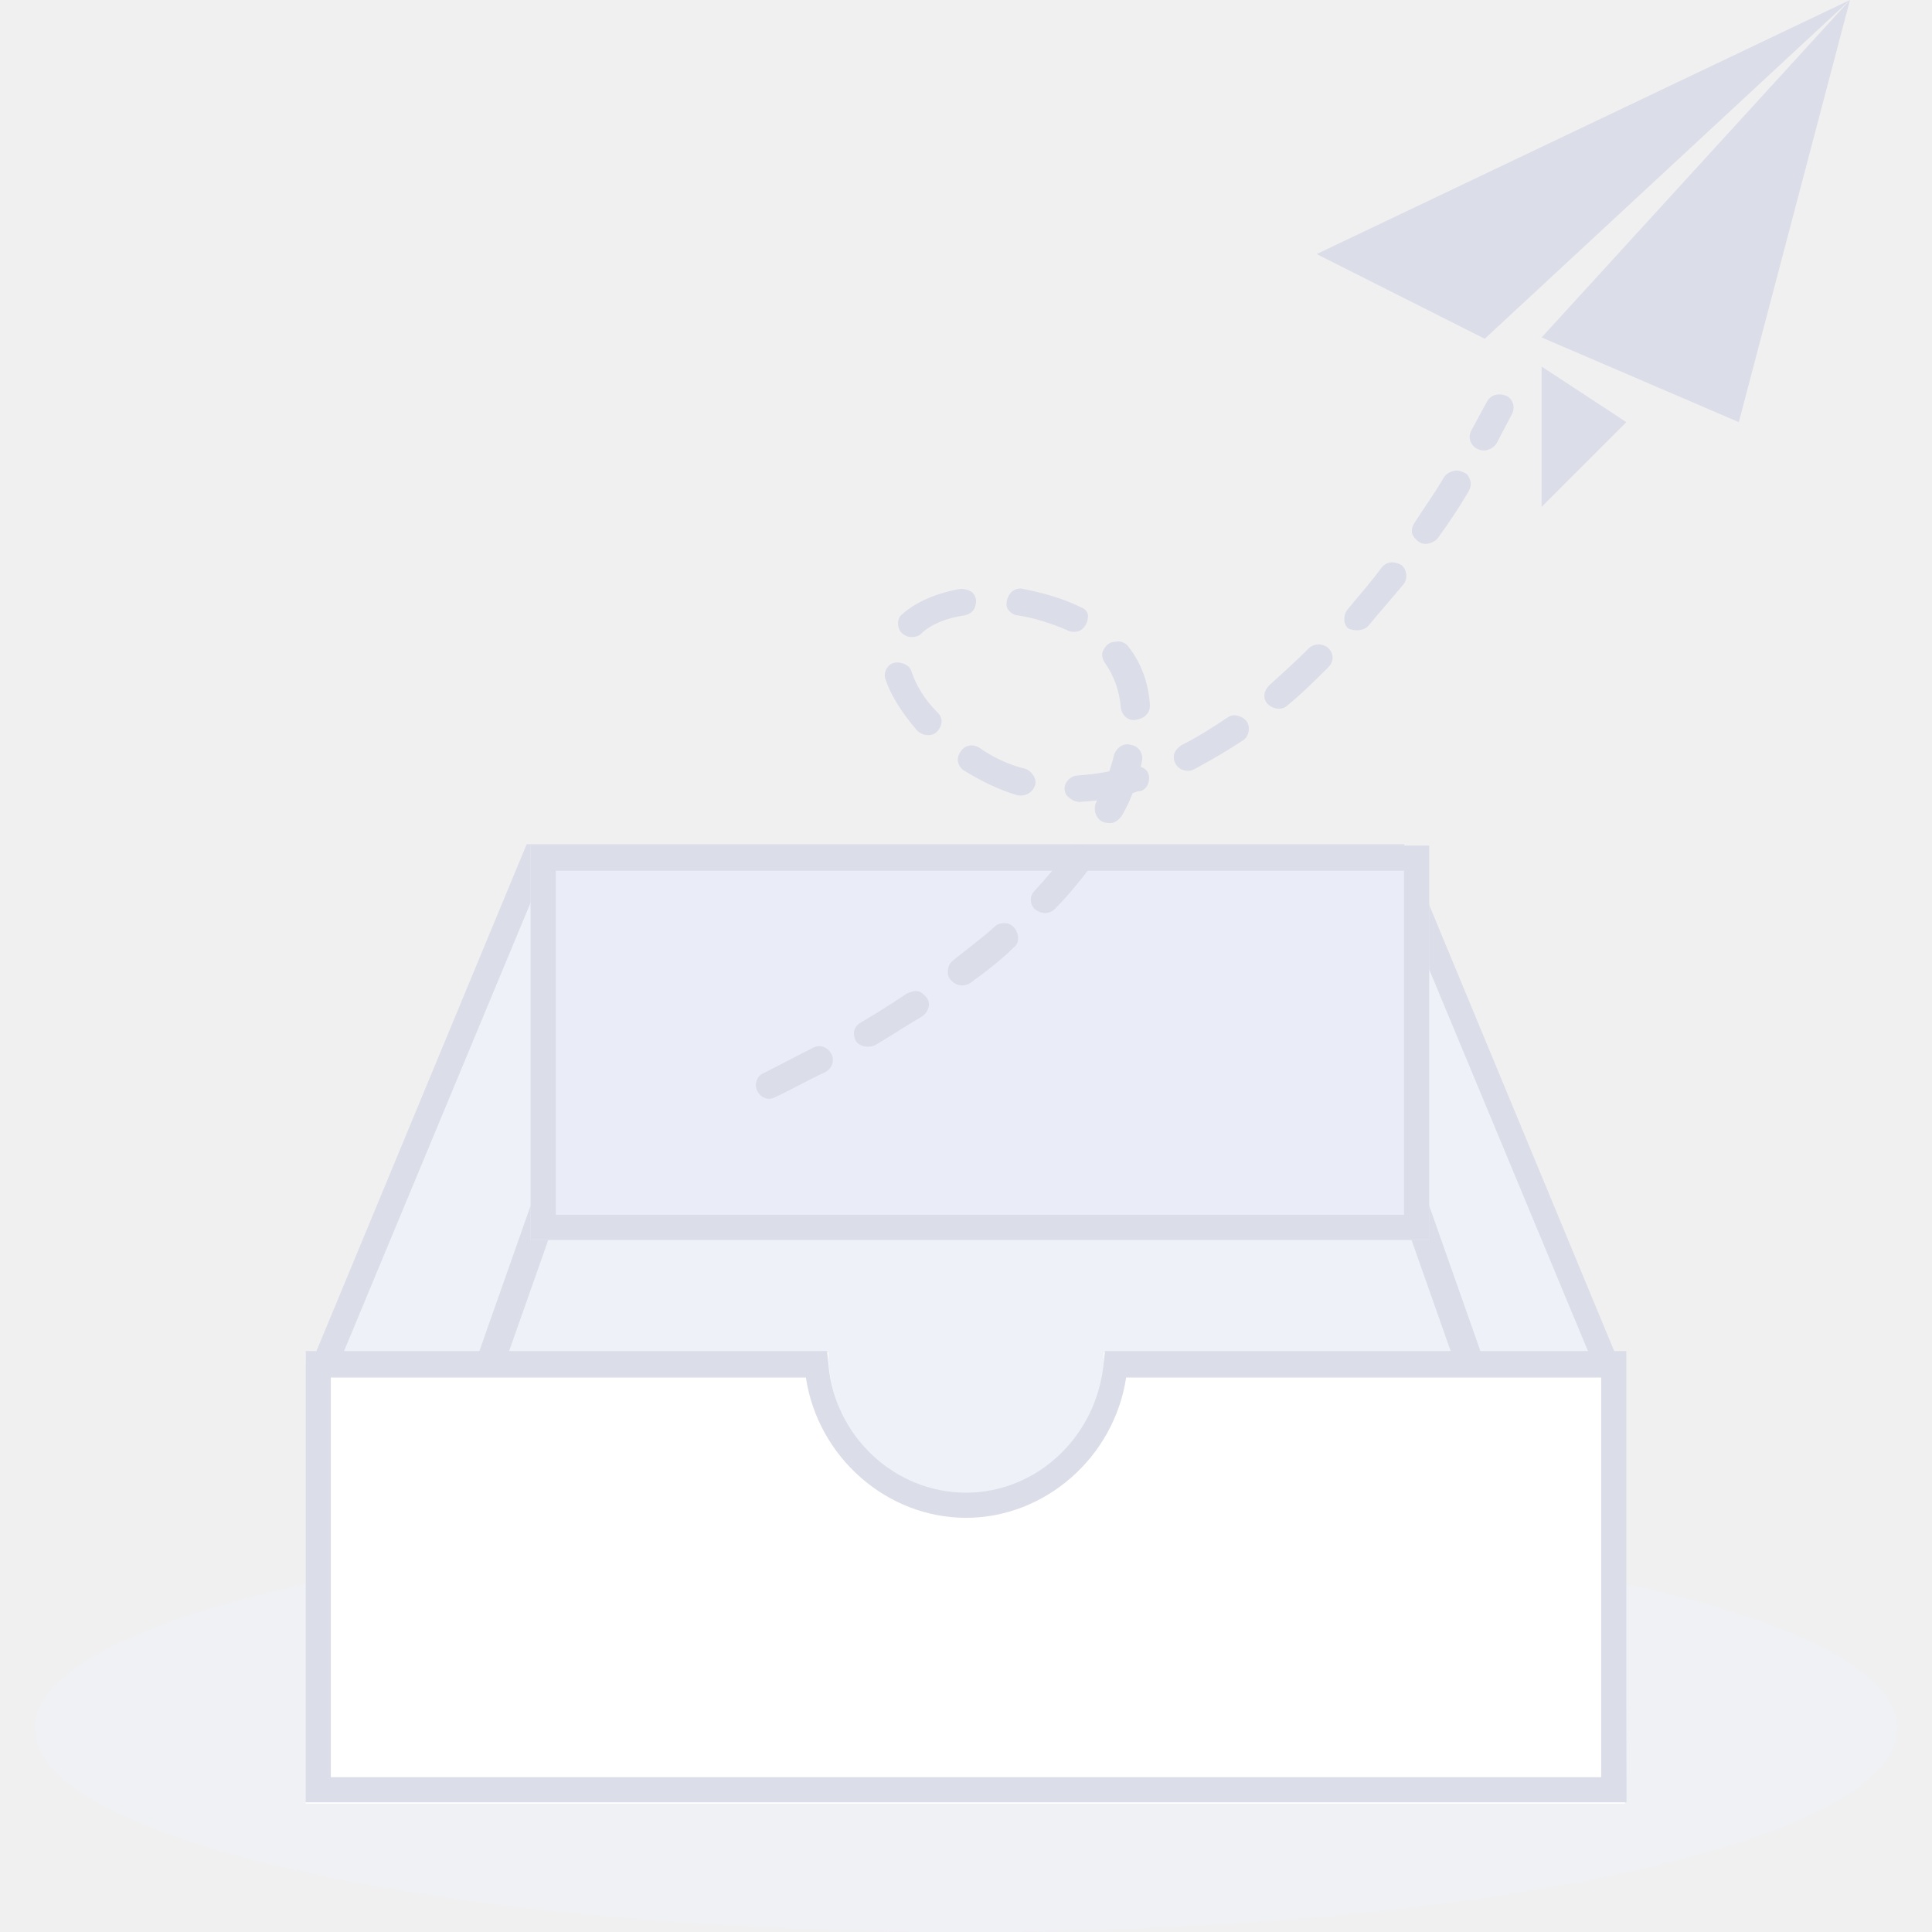
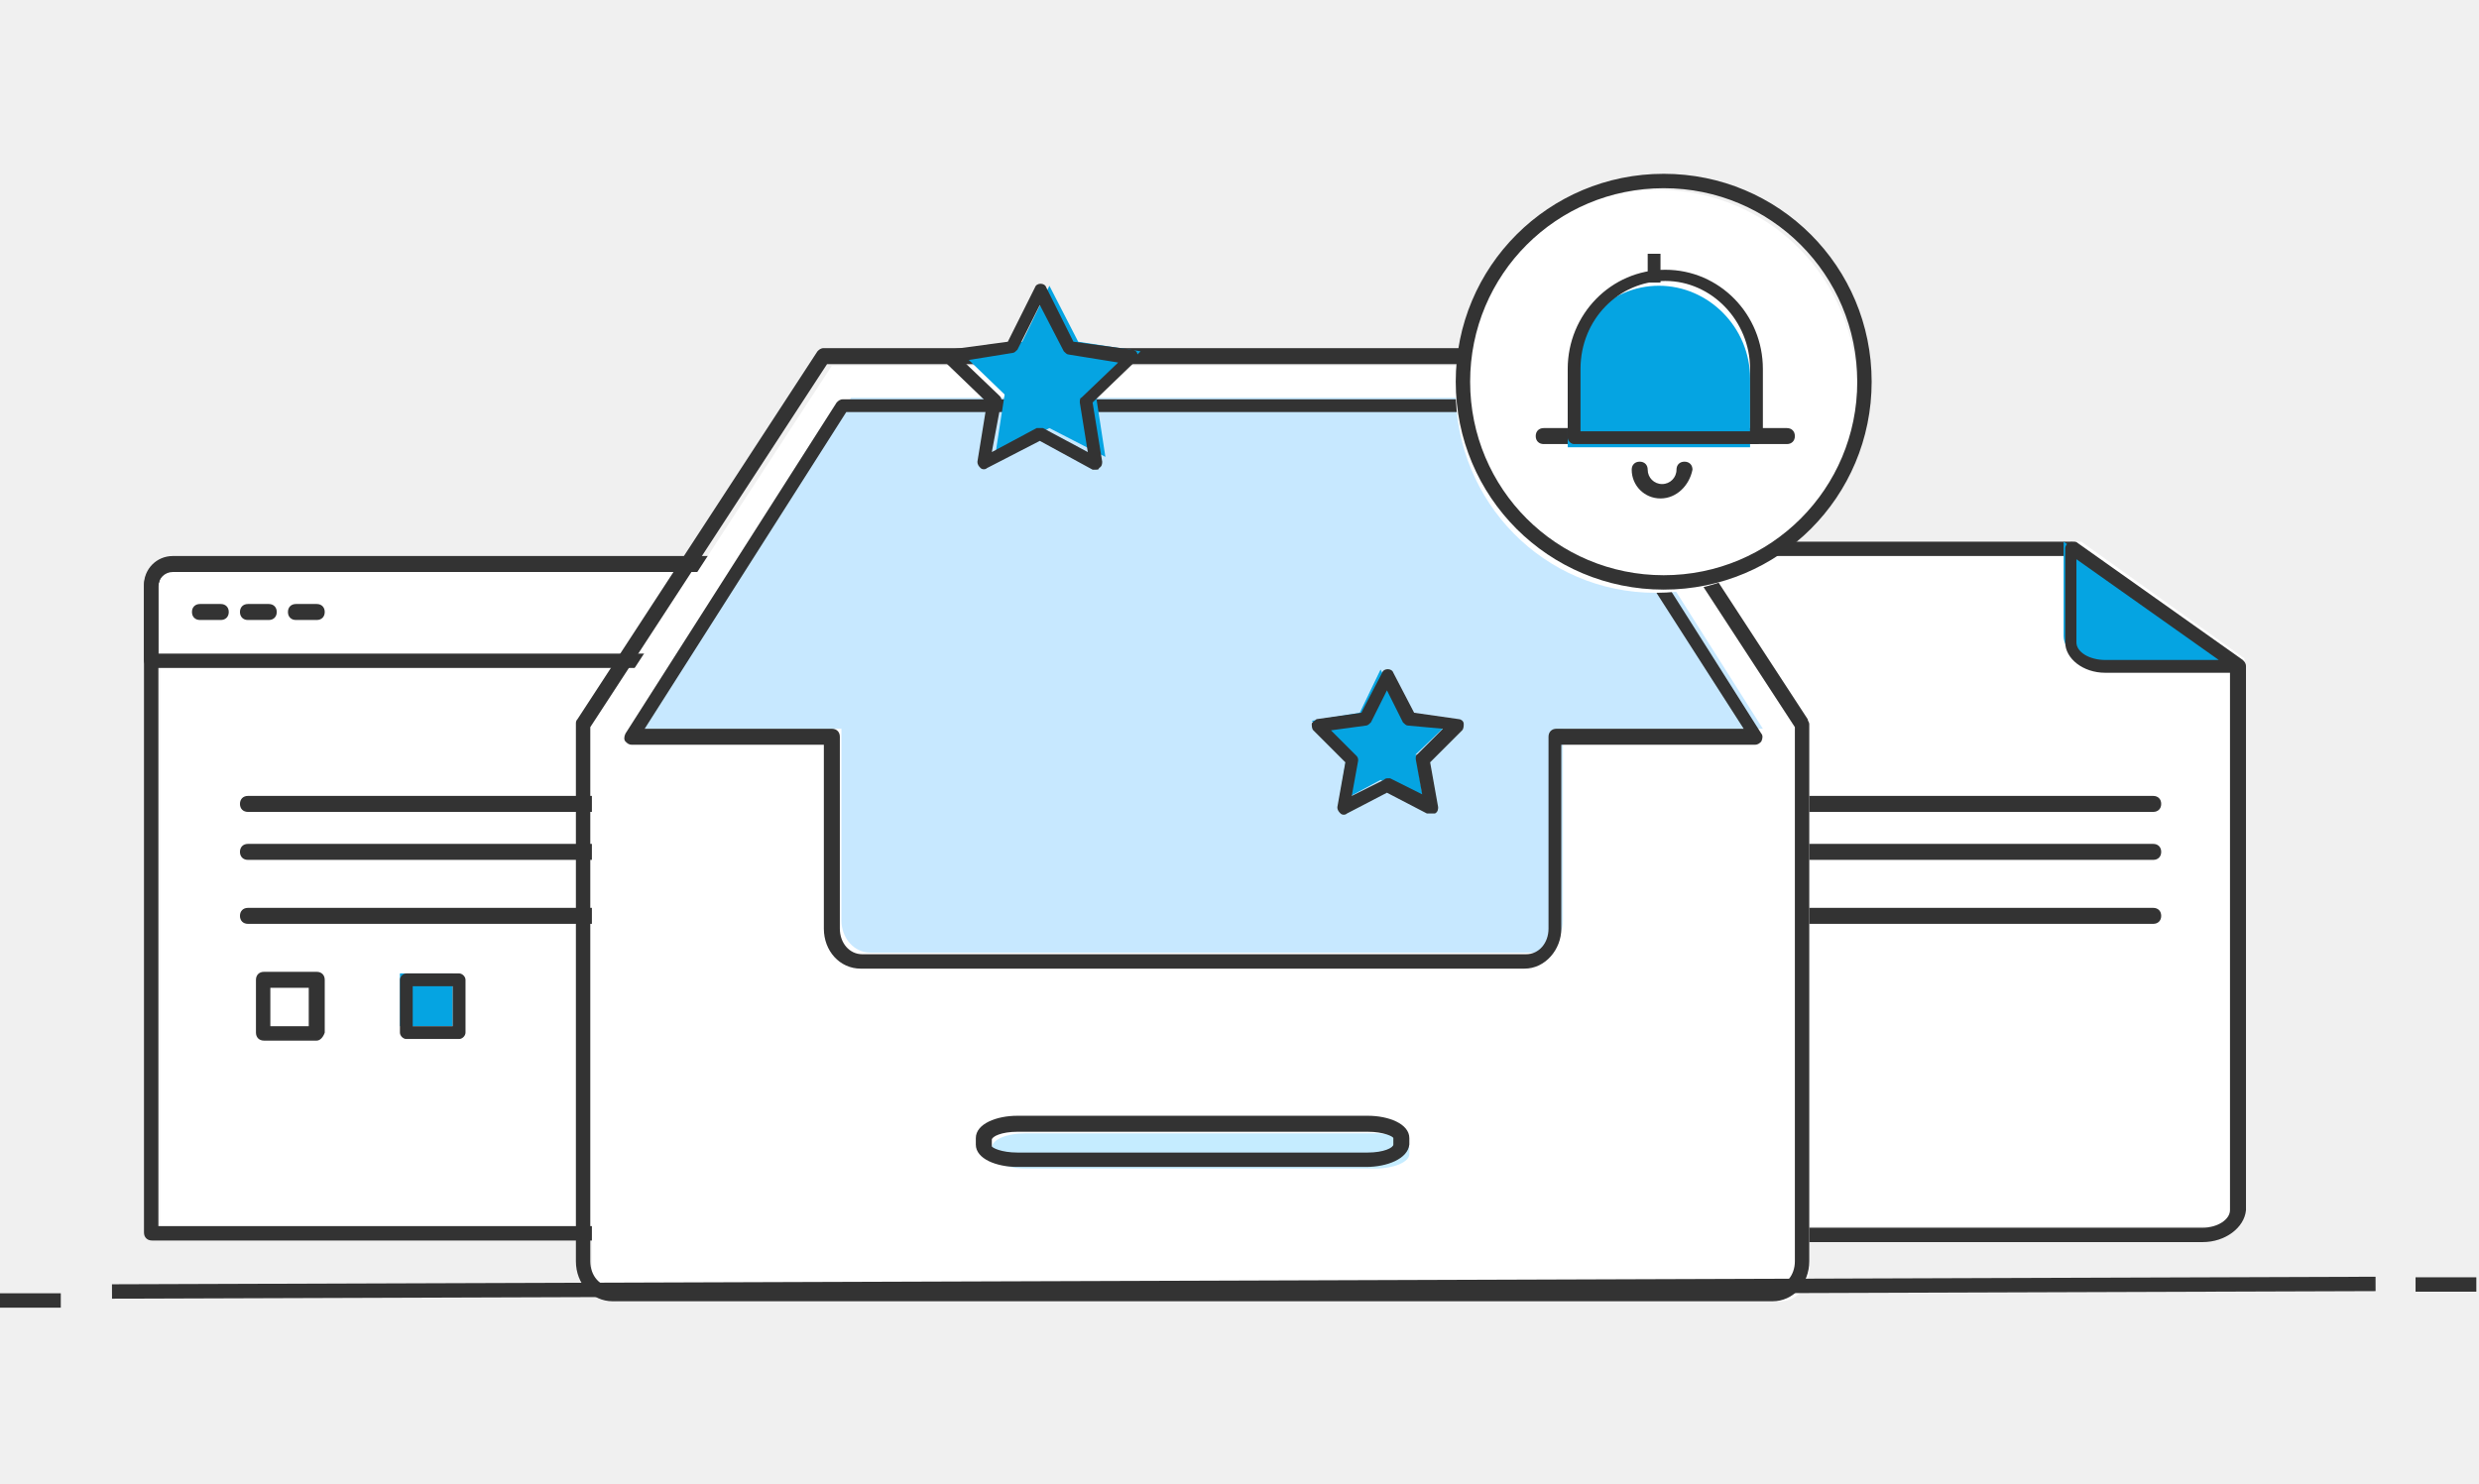
- <svg xmlns="http://www.w3.org/2000/svg" class="icon" viewBox="0 0 1024 1024" version="1.1" p-id="32332" width="200" height="200">
-   <path d="M18.236 915.989C18.236 976.307 238.466 1024 512 1024s493.764-47.693 493.764-108.011S785.534 807.978 512 807.978 18.236 855.671 18.236 915.989z" fill="#EEF1F8" opacity=".5" p-id="32333" />
-   <path d="M858.477 723.814l-114.323-275.638H279.847l-114.323 275.638h-2.805v232.153h699.266v-232.153h-3.507z" fill="#EEF1F8" p-id="32334" />
-   <path d="M861.984 955.266H162.016v-232.153h2.805l114.323-275.638h465.008l114.323 275.638h2.104l0.701 6.312 0.701 225.841zM175.342 942.641h673.315v-209.71l-112.921-271.43H288.263L175.342 732.932v209.71z" fill="#DBDDE8" p-id="32335" />
-   <path d="M285.458 627.025l-108.712 308.603 14.027 4.91 108.712-308.603-14.027-4.91z m467.814 0l108.712 308.603-14.027 4.91-108.712-308.603 14.027-4.91z" fill="#DBDDE8" p-id="32336" />
-   <path d="M439.058 716.8H162.016v239.167h699.266v-239.167H584.942c0.701 26.652-13.326 51.901-36.471 65.227-22.444 13.326-50.499 13.326-73.644 0-22.444-13.326-35.77-38.575-35.77-65.227z" fill="#FFFFFF" p-id="32337" />
-   <path d="M861.984 955.266H162.016v-239.167h276.34l0.701 6.312c2.805 38.575 35.068 68.734 72.942 68.734s69.436-30.159 72.942-68.734l0.701-6.312h276.34v239.167zM175.342 941.94h673.315v-211.814H596.866c-6.312 42.082-42.784 74.345-84.866 74.345s-78.553-32.263-84.866-74.345H175.342v211.814z m641.753-763.09l104.504 44.888L980.515 0l-163.419 178.849zM980.515 0L697.863 134.663l89.074 44.888L980.515 0z m-163.419 194.279v74.345l44.888-44.888-44.888-29.458z" fill="#DBDDE8" p-id="32338" />
-   <path d="M281.249 448.175H757.479v209.008H281.249V448.175z" fill="#EAEDF7" p-id="32339" />
-   <path d="M757.479 657.184H281.249V448.175H757.479v209.008z m-462.904-13.326h449.578v-182.356H294.575v182.356z" fill="#DBDDE8" p-id="32340" />
-   <path d="M411.003 581.436c9.118-4.208 17.534-9.118 26.652-13.326 3.507-2.104 4.91-6.312 2.805-9.819-2.104-3.507-6.312-4.91-9.819-2.805-8.416 4.208-17.534 9.118-25.951 13.326-3.507 1.403-4.91 5.611-3.507 9.118 2.104 4.208 6.312 5.611 9.819 3.507z m52.603-27.353c8.416-4.91 16.833-10.521 25.249-15.43 2.104-1.403 3.507-4.208 3.507-6.312 0-2.805-2.104-4.91-4.208-6.312-2.104-1.403-4.91-0.701-7.715 0.701-8.416 5.611-16.132 10.521-24.548 15.43-3.507 2.104-4.208 6.312-2.104 9.819 2.104 2.805 6.312 3.507 9.819 2.104z m50.499-32.964c7.715-5.611 16.132-11.923 23.145-18.937 2.104-1.403 2.805-4.208 2.104-7.014-0.701-2.805-2.805-4.91-4.91-5.611-2.805-0.701-5.611 0-7.014 1.403-7.014 6.312-14.729 11.923-22.444 18.236-2.805 2.104-3.507 7.014-1.403 9.819 2.805 3.507 7.014 4.208 10.521 2.104z m44.888-39.277c7.014-7.014 13.326-14.729 19.638-23.145 2.104-3.507 1.403-7.715-2.104-9.819-3.507-2.104-7.715-1.403-9.819 1.403-5.611 7.715-11.923 14.729-18.236 21.742-2.805 2.805-2.805 7.014 0 9.819 3.507 2.805 7.715 2.805 10.521 0z m35.77-49.797c-1.403 2.104-3.507 4.208-6.312 4.208s-5.611-0.701-7.014-3.507c-1.403-2.104-1.403-4.91-0.701-7.014 4.208-8.416 7.715-16.833 9.819-25.951 1.403-3.507 4.91-6.312 9.118-4.91 4.208 0.701 6.312 4.91 5.611 8.416-2.104 10.521-5.611 20.34-10.521 28.756z m14.729-58.214c-0.701-11.222-4.208-21.742-11.222-30.86-1.403-2.104-4.208-3.507-7.014-2.805-2.805 0-4.91 1.403-6.312 4.208-1.403 2.104-0.701 4.91 0.701 7.014 4.91 7.014 7.715 14.729 8.416 23.847 0.701 4.208 4.208 7.014 7.715 6.312 4.91-0.701 7.715-3.507 7.715-7.715z m-36.471-51.901c-9.819-4.91-20.34-7.715-30.86-9.819-2.805-0.701-5.611 0.701-7.014 2.805-1.403 2.104-2.104 4.91-1.403 7.014 0.701 2.104 3.507 4.208 5.611 4.208 9.118 1.403 17.534 4.208 25.951 7.715 2.104 1.403 5.611 1.403 7.715 0 2.104-1.403 3.507-4.208 3.507-6.312 0.701-2.805-1.403-4.91-3.507-5.611z m-63.825-9.819c-12.625 2.104-23.847 7.014-30.86 13.326-2.104 1.403-2.805 4.208-2.104 7.014 0.701 2.805 2.805 4.208 4.91 4.91 2.805 0.701 5.611 0 7.014-1.403 4.91-4.91 13.326-8.416 23.145-9.819 2.805-0.701 4.91-2.104 5.611-4.91 0.701-2.104 0.701-4.91-1.403-7.014-1.403-1.403-4.208-2.104-6.312-2.104z m-39.978 47.693c2.805 8.416 8.416 17.534 16.833 27.353 2.805 2.805 7.715 3.507 10.521 0.701 2.805-2.805 3.507-7.014 0.701-9.819-7.715-7.715-11.923-15.43-14.027-21.742-0.701-2.805-2.805-4.208-5.611-4.91-2.805-0.701-5.611 0-7.014 2.104-1.403 1.403-2.104 4.208-1.403 6.312z m41.381 48.395c9.118 5.611 18.937 10.521 28.756 13.326 4.208 0.701 7.715-1.403 9.118-4.91 1.403-3.507-1.403-7.715-4.91-9.118-9.118-2.104-17.534-6.312-24.548-11.222-3.507-2.104-7.715-1.403-9.819 2.104-2.805 3.507-1.403 7.715 1.403 9.819z m61.721 16.833c-2.805 0-4.91-1.403-7.014-3.507-1.403-2.104-1.403-4.91 0-7.014 1.403-2.104 3.507-3.507 6.312-3.507 9.118-0.701 18.236-2.104 27.353-4.91 2.805-0.701 5.611 0 7.715 1.403 2.104 1.403 2.805 4.208 2.104 7.014-0.701 2.805-2.805 4.91-5.611 4.91-9.819 3.507-20.34 4.91-30.86 5.611z m61.019-17.534c9.118-4.91 17.534-9.819 25.951-15.43 2.805-2.104 3.507-7.014 1.403-9.819-2.104-2.805-7.014-4.208-9.819-2.104-8.416 5.611-16.132 10.521-24.548 14.729-2.104 1.403-4.208 3.507-4.208 6.312s1.403 4.91 3.507 6.312c2.805 1.403 5.611 1.403 7.715 0z m49.096-33.666c7.715-6.312 14.729-13.326 21.742-20.34 2.805-2.805 2.805-7.014 0-9.819-2.805-2.805-7.715-2.805-10.521 0-7.014 7.014-14.027 13.326-21.041 19.638-2.805 2.805-3.507 7.014-0.701 9.819 2.805 2.805 7.715 3.507 10.521 0.701z m42.784-42.082c6.312-7.715 12.625-14.729 18.937-22.444 2.104-2.805 1.403-7.715-1.403-9.819-3.507-2.104-7.715-2.104-10.521 1.403-5.611 7.715-11.923 14.729-18.236 22.444-2.104 2.805-2.104 7.715 0.701 9.819 3.507 1.403 7.715 1.403 10.521-1.403z m37.173-46.992c5.611-7.715 11.222-16.132 16.132-24.548 0.701-1.403 1.403-3.507 0.701-5.611-0.701-2.104-1.403-3.507-3.507-4.208-1.403-0.701-3.507-1.403-5.611-0.701-2.104 0.701-3.507 1.403-4.91 3.507-4.91 8.416-10.521 16.132-15.43 23.847-1.403 2.104-2.104 4.91-0.701 7.014 1.403 2.104 3.507 4.208 6.312 4.208s5.611-1.403 7.014-3.507z m30.86-49.797c2.805-5.611 5.611-10.521 8.416-16.132 1.403-3.507 0-7.715-3.507-9.118-3.507-1.403-7.715-0.701-9.819 2.805-2.805 4.91-5.611 10.521-8.416 15.43-0.701 1.403-1.403 3.507-0.701 5.611 0.701 2.104 2.104 3.507 3.507 4.208 1.403 0.701 3.507 1.403 5.611 0.701 2.104-0.701 3.507-1.403 4.91-3.507z" fill="#DBDDE8" p-id="32341" />
+ <svg xmlns="http://www.w3.org/2000/svg" t="1606542258650" class="icon" viewBox="0 0 2235 1024" version="1.1" p-id="29970" width="254" height="152">
+   <defs>
+     <style type="text/css" />
+   </defs>
+   <path d="M1492.732 96.631c-4.327 0-7.211-2.885-7.211-7.211V63.459c0-4.327 2.885-7.211 7.211-7.211s7.211 2.885 7.211 7.211v25.961c-1.442 4.327-4.327 7.211-7.211 7.211" fill="#333333" p-id="29971" />
+   <path d="M1876.372 331.718h-475.944c-15.865 0-30.287 10.096-30.287 21.634v574.017c0 11.538 14.423 21.634 30.287 21.634h592.766c17.307 0 30.287-10.096 30.287-21.634v-490.366L1876.372 331.718z" fill="#FFFFFF" p-id="29972" />
+   <path d="M1393.217 344.699c-12.98 0-24.518 7.211-24.518 15.865v574.017c0 8.654 11.538 15.865 24.518 15.865h592.766c12.98 0 24.518-7.211 24.518-15.865V447.099l-144.225-102.4H1393.217z m592.766 618.727H1393.217c-20.192 0-37.499-12.98-37.499-28.845V360.563c0-15.865 17.307-28.845 37.499-28.845h475.944c1.442 0 2.885 0 4.327 1.442l148.552 105.285c1.442 1.442 2.885 2.885 2.885 5.769v490.366c-1.442 15.865-18.749 28.845-38.941 28.845z" fill="#333333" p-id="29973" />
+   <path d="M1890.794 439.887h119.707L1860.507 331.718v85.093c0 12.98 14.423 23.076 30.287 23.076" fill="#05A4E2" p-id="29974" />
+   <path d="M1872.045 347.583v74.997c0 8.654 11.538 15.865 25.961 15.865h102.4l-128.361-90.862z m145.668 102.4h-119.707c-20.192 0-36.056-12.98-36.056-27.403v-85.093c0-1.442 1.442-4.327 2.885-4.327 1.442-1.442 4.327-1.442 5.769 0l151.437 108.169c1.442 1.442 2.885 4.327 1.442 5.769-1.442 1.442-4.327 2.885-5.769 2.885z" fill="#333333" p-id="29975" />
+   <path d="M1456.676 576.901h478.828" fill="#FFFFFF" p-id="29976" />
+   <path d="M1941.273 575.459h-478.828c-4.327 0-7.211-2.885-7.211-7.211s2.885-7.211 7.211-7.211h478.828c4.327 0 7.211 2.885 7.211 7.211s-2.885 7.211-7.211 7.211" fill="#333333" p-id="29977" />
+   <path d="M1456.676 620.169h478.828" fill="#FFFFFF" p-id="29978" />
+   <path d="M1941.273 618.727h-478.828c-4.327 0-7.211-2.885-7.211-7.211s2.885-7.211 7.211-7.211h478.828c4.327 0 7.211 2.885 7.211 7.211s-2.885 7.211-7.211 7.211" fill="#333333" p-id="29979" />
+   <path d="M1456.676 663.437h478.828" fill="#FFFFFF" p-id="29980" />
+   <path d="M1941.273 676.417h-478.828c-4.327 0-7.211-2.885-7.211-7.211s2.885-7.211 7.211-7.211h478.828c4.327 0 7.211 2.885 7.211 7.211s-2.885 7.211-7.211 7.211" fill="#333333" p-id="29981" />
+   <path d="M1104.766 949.003V364.89c0-10.096-8.654-18.749-18.749-18.749h-923.042c-10.096 0-18.749 8.654-18.749 18.749v584.113h960.541z" fill="#FFFFFF" p-id="29982" />
+   <path d="M142.783 949.003h947.561v-576.901c0-7.211-5.769-12.98-12.98-12.98H155.763c-7.211 0-12.98 5.769-12.98 12.98v576.901z m953.33 12.98H137.014c-4.327 0-7.211-2.885-7.211-7.211V372.101c0-14.423 11.538-25.961 25.961-25.961h921.6c14.423 0 25.961 11.538 25.961 25.961v584.113c0 2.885-2.885 5.769-7.211 5.769z" fill="#333333" p-id="29983" />
+   <path d="M1104.766 432.676v-67.786c0-10.096-8.654-18.749-18.749-18.749h-923.042c-10.096 0-18.749 8.654-18.749 18.749V432.676h960.541z" fill="#FFFFFF" p-id="29984" />
+   <path d="M142.783 432.676h947.561v-60.575c0-7.211-5.769-12.98-12.98-12.98H155.763c-7.211 0-12.98 5.769-12.98 12.98V432.676z m953.33 12.98H137.014c-4.327 0-7.211-2.885-7.211-7.211v-67.786c0-14.423 11.538-25.961 25.961-25.961h921.6c14.423 0 25.961 11.538 25.961 25.961v67.786c0 4.327-2.885 7.211-7.211 7.211z" fill="#333333" p-id="29985" />
+   <path d="M216.338 389.408h18.749" fill="#FFFFFF" p-id="29986" />
+   <path d="M242.299 402.389h-18.749c-4.327 0-7.211-2.885-7.211-7.211s2.885-7.211 7.211-7.211h18.749c4.327 0 7.211 2.885 7.211 7.211s-2.885 7.211-7.211 7.211" fill="#333333" p-id="29987" />
+   <path d="M259.606 389.408h18.749" fill="#FFFFFF" p-id="29988" />
+   <path d="M285.566 402.389h-18.749c-4.327 0-7.211-2.885-7.211-7.211s2.885-7.211 7.211-7.211h18.749c4.327 0 7.211 2.885 7.211 7.211s-2.885 7.211-7.211 7.211" fill="#333333" p-id="29989" />
+   <path d="M187.493 389.408h18.749" fill="#FFFFFF" p-id="29990" />
+   <path d="M199.031 402.389h-18.749c-4.327 0-7.211-2.885-7.211-7.211s2.885-7.211 7.211-7.211h18.749c4.327 0 7.211 2.885 7.211 7.211s-2.885 7.211-7.211 7.211" fill="#333333" p-id="29991" />
+   <path d="M230.761 576.901h340.372" fill="#FFFFFF" p-id="29992" />
+   <path d="M563.921 575.459H223.549c-4.327 0-7.211-2.885-7.211-7.211s2.885-7.211 7.211-7.211h340.372c4.327 0 7.211 2.885 7.211 7.211s-4.327 7.211-7.211 7.211" fill="#333333" p-id="29993" />
+   <path d="M230.761 620.169h340.372" fill="#FFFFFF" p-id="29994" />
+   <path d="M563.921 618.727H223.549c-4.327 0-7.211-2.885-7.211-7.211s2.885-7.211 7.211-7.211h340.372c4.327 0 7.211 2.885 7.211 7.211s-4.327 7.211-7.211 7.211" fill="#333333" p-id="29995" />
+   <path d="M230.761 663.437h340.372" fill="#FFFFFF" p-id="29996" />
+   <path d="M563.921 676.417H223.549c-4.327 0-7.211-2.885-7.211-7.211s2.885-7.211 7.211-7.211h340.372c4.327 0 7.211 2.885 7.211 7.211-1.442 4.327-4.327 7.211-7.211 7.211" fill="#333333" p-id="29997" />
+   <path d="M1416.293 173.07H749.972L533.634 504.789v483.155c0 15.865 11.538 28.845 25.961 28.845h1045.634c14.423 0 25.961-12.98 25.961-28.845V504.789L1416.293 173.07z" fill="#FFFFFF" p-id="29998" />
+   <path d="M532.192 499.02V980.732c0 12.98 8.654 23.076 20.192 23.076h1045.634c11.538 0 20.192-10.096 20.192-23.076V499.02L1404.755 171.628H745.645L532.192 499.02z m1065.825 517.769H552.383C533.634 1016.789 519.211 1000.924 519.211 980.732V496.135c0-1.442 0-2.885 1.442-4.327l216.338-331.718c1.442-1.442 2.885-2.885 5.769-2.885h664.879c2.885 0 4.327 1.442 5.769 2.885l216.338 331.718c0 1.442 1.442 2.885 1.442 4.327V980.732c0 20.192-14.423 36.056-33.172 36.056z" fill="#333333" p-id="29999" />
+   <path d="M1240.338 897.082H924.485c-17.307 0-30.287-5.769-30.287-12.98v-5.769c0-7.211 12.98-12.98 30.287-12.98H1240.338c17.307 0 30.287 5.769 30.287 12.98v5.769c0 7.211-14.423 12.98-30.287 12.98" fill="#C5ECFF" p-id="30000" />
+   <path d="M917.273 863.91c-14.423 0-23.076 4.327-23.076 7.211v5.769c0 1.442 8.654 5.769 23.076 5.769h315.854c14.423 0 23.076-4.327 23.076-7.211v-5.769c0-1.442-8.654-5.769-23.076-5.769H917.273z m314.411 31.73H917.273c-18.749 0-37.499-7.211-37.499-20.192v-5.769c0-12.98 18.749-20.192 37.499-20.192h315.854c18.749 0 37.499 7.211 37.499 20.192v5.769c-1.442 12.98-20.192 20.192-38.941 20.192z" fill="#333333" p-id="30001" />
+   <path d="M1589.363 500.462L1400.428 201.915H767.279L576.901 500.462h181.724v173.07c0 15.865 11.538 28.845 25.961 28.845h598.535c14.423 0 25.961-12.98 25.961-28.845v-173.07h180.282z" fill="#C7E8FF" p-id="30002" />
+   <path d="M581.228 500.462H749.972c4.327 0 7.211 2.885 7.211 7.211v173.07c0 12.98 8.654 23.076 20.192 23.076h598.535c11.538 0 20.192-10.096 20.192-23.076v-173.07c0-4.327 2.885-7.211 7.211-7.211H1572.056L1388.89 214.896H762.952L581.228 500.462z m793.239 216.338H775.932c-18.749 0-33.172-15.865-33.172-36.056V514.885h-173.07c-2.885 0-4.327-1.442-5.769-2.885-1.442-1.442-1.442-4.327 0-7.211l190.377-298.546c1.442-1.442 2.885-2.885 5.769-2.885h633.149c2.885 0 4.327 1.442 5.769 2.885L1587.921 504.789c1.442 1.442 1.442 4.327 0 7.211-1.442 1.442-2.885 2.885-5.769 2.885H1407.639v165.859c0 18.749-14.423 36.056-33.172 36.056z" fill="#333333" p-id="30003" />
+   <path d="M946.118 100.958l25.961 50.479 56.248 8.654-40.383 38.941 8.654 56.248-50.479-25.961-49.037 25.961 8.654-56.248-40.383-38.941 56.248-8.654z" fill="#05A4E2" p-id="30004" />
+   <path d="M937.465 229.318h2.885l40.383 21.634-7.211-44.71c0-1.442 0-4.327 1.442-4.327l33.172-31.73-44.71-7.211c-1.442 0-2.885-1.442-4.327-2.885L937.465 118.265 917.273 158.648c-1.442 1.442-2.885 2.885-4.327 2.885l-44.71 7.211 33.172 31.73c1.442 1.442 1.442 2.885 1.442 4.327l-8.654 46.152 40.383-21.634h2.885m50.479 37.499h-2.885L937.465 240.856l-47.594 24.518c-1.442 1.442-4.327 1.442-5.769 0-1.442-1.442-2.885-2.885-2.885-5.769l8.654-53.363-38.941-37.499v-5.769c0-1.442 2.885-2.885 4.327-4.327l53.363-7.211 24.518-49.037c1.442-4.327 8.654-4.327 10.096 0l24.518 49.037 53.363 7.211c1.442 0 4.327 1.442 4.327 4.327 0 1.442 0 4.327-1.442 5.769l-38.941 37.499 8.654 53.363c0 1.442 0 4.327-2.885 5.769 0 1.442-1.442 1.442-2.885 1.442" fill="#333333" p-id="30005" />
+   <path d="M1674.456 196.146c0 99.515-80.766 181.724-181.724 181.724S1312.451 295.662 1312.451 196.146 1393.217 14.423 1494.175 14.423s180.282 80.766 180.282 181.724" fill="#FFFFFF" p-id="30006" />
+   <path d="M1499.944 12.98C1403.313 12.98 1325.431 90.862 1325.431 187.493c0 96.631 77.882 174.513 174.513 174.513 96.631 0 174.513-77.882 174.513-174.513 0-96.631-77.882-174.513-174.513-174.513m0 362.006c-103.842 0-187.493-83.651-187.493-187.493s83.651-187.493 187.493-187.493 187.493 83.651 187.493 187.493-83.651 187.493-187.493 187.493" fill="#333333" p-id="30007" />
+   <path d="M360.563 721.127h47.594v47.594H360.563z" fill="#05A4E2" p-id="30008" />
+   <path d="M372.101 768.721h36.056v-36.056h-36.056v36.056z m41.825 11.538h-47.594c-2.885 0-5.769-2.885-5.769-5.769v-47.594c0-2.885 2.885-5.769 5.769-5.769h47.594c2.885 0 5.769 2.885 5.769 5.769v47.594c0 2.885-2.885 5.769-5.769 5.769z" fill="#333333" p-id="30009" />
+   <path d="M230.761 721.127h47.594v47.594H230.761z" fill="#FFFFFF" p-id="30010" />
+   <path d="M243.741 768.721h34.614v-34.614h-34.614v34.614z m41.825 12.98h-47.594c-4.327 0-7.211-2.885-7.211-7.211v-47.594c0-4.327 2.885-7.211 7.211-7.211h47.594c4.327 0 7.211 2.885 7.211 7.211v47.594c-1.442 4.327-4.327 7.211-7.211 7.211z" fill="#333333" p-id="30011" />
+   <path d="M1384.563 245.183h219.223" fill="#FFFFFF" p-id="30012" />
+   <path d="M1610.997 243.741H1391.775c-4.327 0-7.211-2.885-7.211-7.211s2.885-7.211 7.211-7.211h219.223c4.327 0 7.211 2.885 7.211 7.211s-2.885 7.211-7.211 7.211" fill="#333333" p-id="30013" />
+   <path d="M1471.099 259.606c0 10.096 8.654 20.192 18.749 20.192 10.096 0 18.749-8.654 18.749-20.192" fill="#FFFFFF" p-id="30014" />
+   <path d="M1497.059 292.777c-14.423 0-25.961-11.538-25.961-25.961 0-4.327 2.885-7.211 7.211-7.211s7.211 2.885 7.211 7.211c0 7.211 5.769 12.98 12.98 12.98s12.98-5.769 12.98-12.98c0-4.327 2.885-7.211 7.211-7.211s7.211 2.885 7.211 7.211c-2.885 14.423-14.423 25.961-28.845 25.961" fill="#333333" p-id="30015" />
+   <path d="M1244.665 447.099l20.192 38.941 43.268 7.211-31.73 30.287 7.211 43.268-38.941-20.192-37.499 20.192 7.211-43.268-31.73-30.287 43.268-7.211z" fill="#05A4E2" p-id="30016" />
+   <path d="M1250.434 545.172h2.885l28.845 14.423-5.769-31.73c0-1.442 0-4.327 1.442-4.327l23.076-23.076-31.73-2.885c-1.442 0-2.885-1.442-4.327-2.885l-14.423-28.845-14.423 28.845c-1.442 1.442-2.885 2.885-4.327 2.885l-31.73 4.327 23.076 23.076c1.442 1.442 1.442 2.885 1.442 4.327l-5.769 31.73 28.845-14.423c1.442-1.442 2.885-1.442 2.885-1.442m38.941 31.73h-2.885l-36.056-18.749-36.056 18.749c-1.442 1.442-4.327 1.442-5.769 0-1.442-1.442-2.885-2.885-2.885-5.769l7.211-40.383-28.845-28.845c-1.442-1.442-1.442-4.327-1.442-5.769 0-1.442 2.885-2.885 4.327-4.327l40.383-5.769 18.749-36.056c1.442-4.327 8.654-4.327 10.096 0l18.749 36.056 40.383 5.769c1.442 0 4.327 1.442 4.327 4.327 0 1.442 0 4.327-1.442 5.769l-28.845 28.845 7.211 40.383c0 1.442 0 4.327-2.885 5.769h-4.327" fill="#333333" p-id="30017" />
+   <path d="M100.958 1015.346l2040.789-5.769" fill="#FFFFFF" p-id="30018" />
+   <path d="M100.943 1001.458l2040.789-6.807 0.043 12.98-2040.789 6.807z" fill="#333333" p-id="30019" />
+   <path d="M54.806 1009.577H0" fill="#FFFFFF" p-id="30020" />
+   <path d="M0 1009.577h54.806v12.98H0z" fill="#333333" p-id="30021" />
+   <path d="M2232.608 995.155H2177.803" fill="#FFFFFF" p-id="30022" />
+   <path d="M2177.803 995.155h54.806v12.98H2177.803z" fill="#333333" p-id="30023" />
+   <path d="M1577.825 246.625v-62.017c0-46.152-37.499-83.651-82.208-83.651S1413.408 138.456 1413.408 184.608v62.017h164.417z" fill="#05A4E2" p-id="30024" />
+   <path d="M1424.946 232.203h152.879v-56.248c0-43.268-34.614-79.324-76.439-79.324s-76.439 34.614-76.439 79.324v56.248z m158.648 11.538H1419.177c-2.885 0-5.769-2.885-5.769-5.769v-62.017c0-49.037 38.941-89.42 87.977-89.42s87.977 40.383 87.977 89.42v62.017c0 2.885-2.885 5.769-5.769 5.769z" fill="#333333" p-id="30025" />
+   <path d="M1499.944 72.113v25.961" fill="#05A4E2" p-id="30026" />
+   <path d="M1485.521 72.113h11.538v25.961h-11.538z" fill="#333333" p-id="30027" />
</svg>
